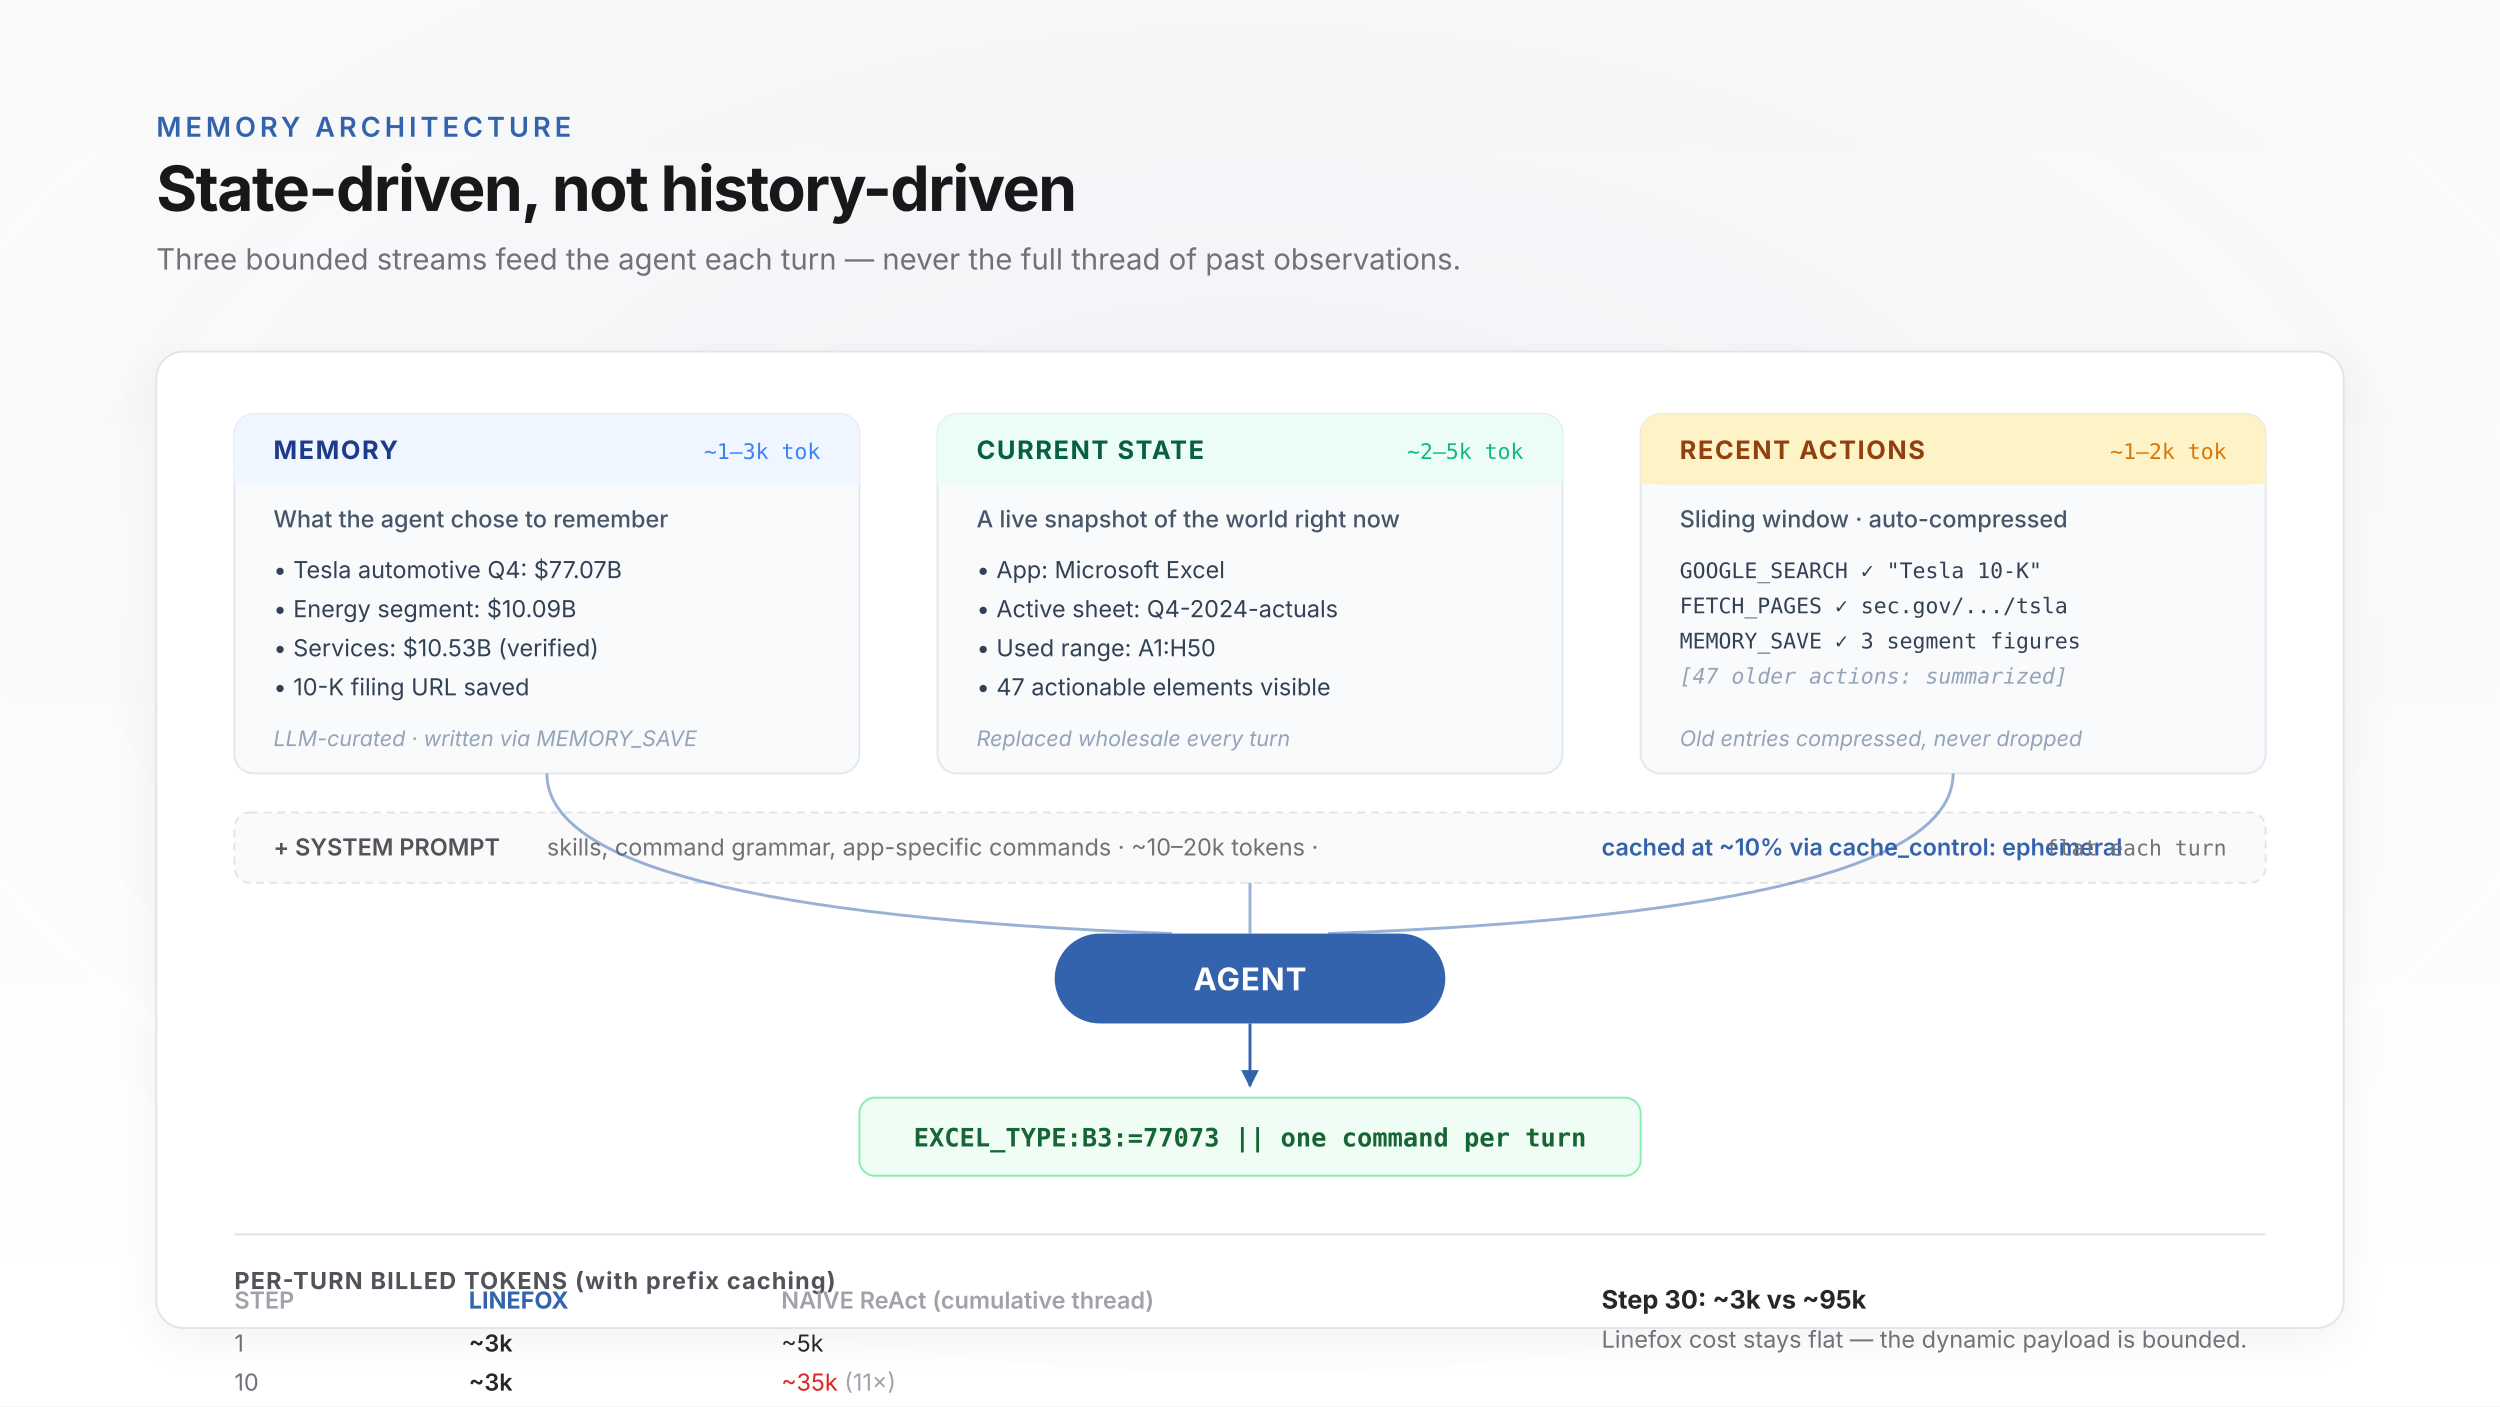
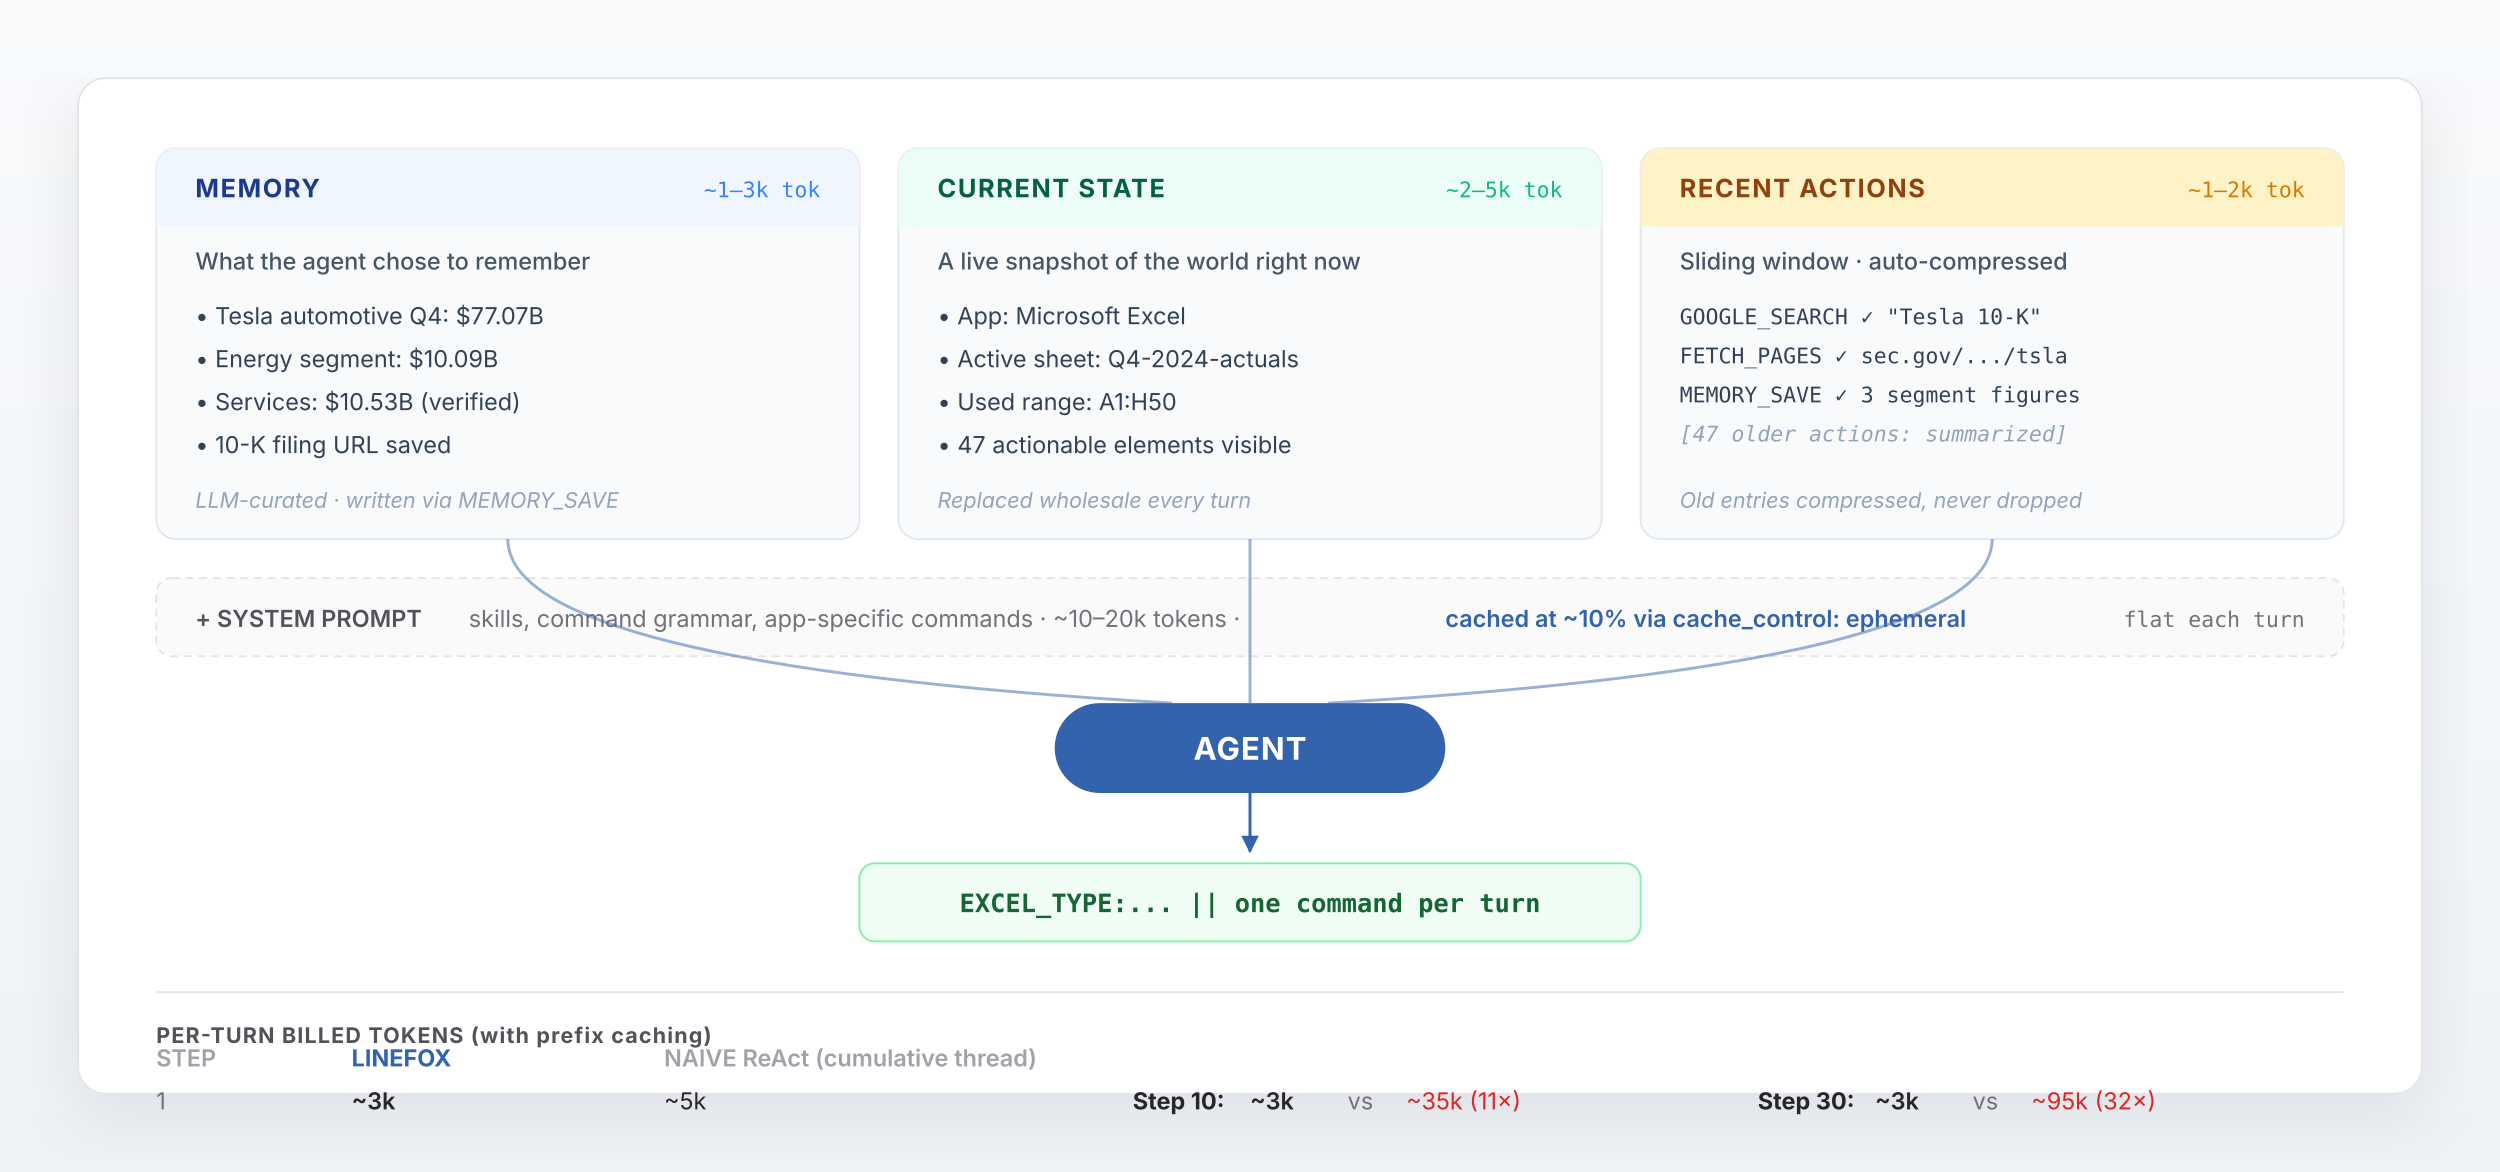
- <svg xmlns="http://www.w3.org/2000/svg" viewBox="0 0 1280 720" role="img" aria-label="Memory architecture — three bounded streams feed the agent, not a growing thread of observations">
+ <svg xmlns="http://www.w3.org/2000/svg" viewBox="0 0 1280 600" role="img" aria-label="Three bounded streams feed the agent each turn — Memory, Current State, Recent Actions">
  <defs>
    <linearGradient id="bg-ma" x1="0" y1="0" x2="0" y2="1">
-       <stop offset="0%" stop-color="#FAFAFA" />
-       <stop offset="100%" stop-color="#FFFFFF" />
+       <stop offset="0%" stop-color="#F8FAFC" />
+       <stop offset="100%" stop-color="#EEF2F7" />
    </linearGradient>
-     <radialGradient id="blueGlow-ma" cx="50%" cy="40%" r="60%">
-       <stop offset="0%" stop-color="#3363AD" stop-opacity="0.06" />
-       <stop offset="100%" stop-color="#3363AD" stop-opacity="0" />
-     </radialGradient>
    <filter id="cardShadow-ma" x="-2%" y="-2%" width="104%" height="108%">
-       <feDropShadow dx="0" dy="6" stdDeviation="10" flood-color="#000000" flood-opacity="0.05" />
+       <feDropShadow dx="0" dy="10" stdDeviation="16" flood-color="#0F172A" flood-opacity="0.08" />
    </filter>
-     <marker id="arrowHead" viewBox="0 0 10 10" refX="9" refY="5" markerWidth="6" markerHeight="6" orient="auto-start-reverse">
+     <marker id="arrowHead-ma" viewBox="0 0 10 10" refX="9" refY="5" markerWidth="6" markerHeight="6" orient="auto-start-reverse">
      <path d="M 0 0 L 10 5 L 0 10 z" fill="#3363AD" />
    </marker>
  </defs>
-   <rect width="1280" height="720" fill="url(#bg-ma)" />
-   <rect width="1280" height="720" fill="url(#blueGlow-ma)" />
-   <text x="80" y="70" font-family="-apple-system, BlinkMacSystemFont, 'Segoe UI', Inter, system-ui, sans-serif" font-size="14" font-weight="600" fill="#3363AD" letter-spacing="2">MEMORY ARCHITECTURE</text>
-   <text x="80" y="108" font-family="-apple-system, BlinkMacSystemFont, 'Segoe UI', Inter, system-ui, sans-serif" font-size="32" font-weight="700" fill="#18181B" letter-spacing="-0.8">State-driven, not history-driven</text>
-   <text x="80" y="138" font-family="-apple-system, BlinkMacSystemFont, 'Segoe UI', Inter, system-ui, sans-serif" font-size="15" font-weight="400" fill="#71717A">Three bounded streams feed the agent each turn — never the full thread of past observations.</text>
+   <rect width="1280" height="600" fill="url(#bg-ma)" />
  <g filter="url(#cardShadow-ma)">
-     <rect x="80" y="180" width="1120" height="500" rx="14" ry="14" fill="#FFFFFF" stroke="#E4E4E7" stroke-width="1" />
+     <rect x="40" y="40" width="1200" height="520" rx="14" fill="#FFFFFF" stroke="#E4E4E7" stroke-width="1" />
  </g>
-   <g transform="translate(120, 212)">
-     <rect x="0" y="0" width="320" height="184" rx="10" fill="#F8FAFC" stroke="#E2E8F0" stroke-width="1" />
-     <rect x="0" y="0" width="320" height="36" rx="10" fill="#EFF6FF" />
-     <rect x="0" y="26" width="320" height="10" fill="#EFF6FF" />
-     <text x="20" y="23" font-family="-apple-system, BlinkMacSystemFont, 'Segoe UI', sans-serif" font-size="13" font-weight="700" fill="#1E3A8A" letter-spacing="0.8">MEMORY</text>
-     <text x="300" y="23" text-anchor="end" font-family="ui-monospace, SFMono-Regular, Menlo, monospace" font-size="11" fill="#3B82F6">~1–3k tok</text>
-     <text x="20" y="58" font-family="-apple-system, BlinkMacSystemFont, 'Segoe UI', sans-serif" font-size="12" font-weight="500" fill="#475569">What the agent chose to remember</text>
-     <g font-family="-apple-system, BlinkMacSystemFont, 'Segoe UI', sans-serif" font-size="12" fill="#334155">
-       <text x="20" y="84">• Tesla automotive Q4: $77.07B</text>
-       <text x="20" y="104">• Energy segment: $10.09B</text>
-       <text x="20" y="124">• Services: $10.53B (verified)</text>
-       <text x="20" y="144">• 10-K filing URL saved</text>
+   <g transform="translate(80, 76)">
+     <rect x="0" y="0" width="360" height="200" rx="10" fill="#F8FAFC" stroke="#E2E8F0" stroke-width="1" />
+     <rect x="0" y="0" width="360" height="40" rx="10" fill="#EFF6FF" />
+     <rect x="0" y="28" width="360" height="12" fill="#EFF6FF" />
+     <text x="20" y="25" font-family="-apple-system, BlinkMacSystemFont, 'Segoe UI', Inter, system-ui, sans-serif" font-size="13" font-weight="700" fill="#1E3A8A" letter-spacing="0.8">MEMORY</text>
+     <text x="340" y="25" text-anchor="end" font-family="ui-monospace, SFMono-Regular, Menlo, monospace" font-size="11" fill="#3B82F6">~1–3k tok</text>
+     <text x="20" y="62" font-family="-apple-system, BlinkMacSystemFont, 'Segoe UI', Inter, system-ui, sans-serif" font-size="12" font-weight="500" fill="#475569">What the agent chose to remember</text>
+     <g font-family="-apple-system, BlinkMacSystemFont, 'Segoe UI', Inter, system-ui, sans-serif" font-size="12" fill="#334155">
+       <text x="20" y="90">• Tesla automotive Q4: $77.07B</text>
+       <text x="20" y="112">• Energy segment: $10.09B</text>
+       <text x="20" y="134">• Services: $10.53B (verified)</text>
+       <text x="20" y="156">• 10-K filing URL saved</text>
    </g>
-     <text x="20" y="170" font-family="-apple-system, BlinkMacSystemFont, 'Segoe UI', sans-serif" font-size="11" font-style="italic" fill="#94A3B8">LLM-curated · written via MEMORY_SAVE</text>
+     <text x="20" y="184" font-family="-apple-system, BlinkMacSystemFont, 'Segoe UI', Inter, system-ui, sans-serif" font-size="11" font-style="italic" fill="#94A3B8">LLM-curated · written via MEMORY_SAVE</text>
  </g>
-   <g transform="translate(480, 212)">
-     <rect x="0" y="0" width="320" height="184" rx="10" fill="#F8FAFC" stroke="#E2E8F0" stroke-width="1" />
-     <rect x="0" y="0" width="320" height="36" rx="10" fill="#ECFDF5" />
-     <rect x="0" y="26" width="320" height="10" fill="#ECFDF5" />
-     <text x="20" y="23" font-family="-apple-system, BlinkMacSystemFont, 'Segoe UI', sans-serif" font-size="13" font-weight="700" fill="#065F46" letter-spacing="0.8">CURRENT STATE</text>
-     <text x="300" y="23" text-anchor="end" font-family="ui-monospace, SFMono-Regular, Menlo, monospace" font-size="11" fill="#10B981">~2–5k tok</text>
-     <text x="20" y="58" font-family="-apple-system, BlinkMacSystemFont, 'Segoe UI', sans-serif" font-size="12" font-weight="500" fill="#475569">A live snapshot of the world right now</text>
-     <g font-family="-apple-system, BlinkMacSystemFont, 'Segoe UI', sans-serif" font-size="12" fill="#334155">
-       <text x="20" y="84">• App: Microsoft Excel</text>
-       <text x="20" y="104">• Active sheet: Q4-2024-actuals</text>
-       <text x="20" y="124">• Used range: A1:H50</text>
-       <text x="20" y="144">• 47 actionable elements visible</text>
+   <g transform="translate(460, 76)">
+     <rect x="0" y="0" width="360" height="200" rx="10" fill="#F8FAFC" stroke="#E2E8F0" stroke-width="1" />
+     <rect x="0" y="0" width="360" height="40" rx="10" fill="#ECFDF5" />
+     <rect x="0" y="28" width="360" height="12" fill="#ECFDF5" />
+     <text x="20" y="25" font-family="-apple-system, BlinkMacSystemFont, 'Segoe UI', Inter, system-ui, sans-serif" font-size="13" font-weight="700" fill="#065F46" letter-spacing="0.8">CURRENT STATE</text>
+     <text x="340" y="25" text-anchor="end" font-family="ui-monospace, SFMono-Regular, Menlo, monospace" font-size="11" fill="#10B981">~2–5k tok</text>
+     <text x="20" y="62" font-family="-apple-system, BlinkMacSystemFont, 'Segoe UI', Inter, system-ui, sans-serif" font-size="12" font-weight="500" fill="#475569">A live snapshot of the world right now</text>
+     <g font-family="-apple-system, BlinkMacSystemFont, 'Segoe UI', Inter, system-ui, sans-serif" font-size="12" fill="#334155">
+       <text x="20" y="90">• App: Microsoft Excel</text>
+       <text x="20" y="112">• Active sheet: Q4-2024-actuals</text>
+       <text x="20" y="134">• Used range: A1:H50</text>
+       <text x="20" y="156">• 47 actionable elements visible</text>
    </g>
-     <text x="20" y="170" font-family="-apple-system, BlinkMacSystemFont, 'Segoe UI', sans-serif" font-size="11" font-style="italic" fill="#94A3B8">Replaced wholesale every turn</text>
+     <text x="20" y="184" font-family="-apple-system, BlinkMacSystemFont, 'Segoe UI', Inter, system-ui, sans-serif" font-size="11" font-style="italic" fill="#94A3B8">Replaced wholesale every turn</text>
  </g>
-   <g transform="translate(840, 212)">
-     <rect x="0" y="0" width="320" height="184" rx="10" fill="#F8FAFC" stroke="#E2E8F0" stroke-width="1" />
-     <rect x="0" y="0" width="320" height="36" rx="10" fill="#FEF3C7" />
-     <rect x="0" y="26" width="320" height="10" fill="#FEF3C7" />
-     <text x="20" y="23" font-family="-apple-system, BlinkMacSystemFont, 'Segoe UI', sans-serif" font-size="13" font-weight="700" fill="#92400E" letter-spacing="0.8">RECENT ACTIONS</text>
-     <text x="300" y="23" text-anchor="end" font-family="ui-monospace, SFMono-Regular, Menlo, monospace" font-size="11" fill="#D97706">~1–2k tok</text>
-     <text x="20" y="58" font-family="-apple-system, BlinkMacSystemFont, 'Segoe UI', sans-serif" font-size="12" font-weight="500" fill="#475569">Sliding window · auto-compressed</text>
+   <g transform="translate(840, 76)">
+     <rect x="0" y="0" width="360" height="200" rx="10" fill="#F8FAFC" stroke="#E2E8F0" stroke-width="1" />
+     <rect x="0" y="0" width="360" height="40" rx="10" fill="#FEF3C7" />
+     <rect x="0" y="28" width="360" height="12" fill="#FEF3C7" />
+     <text x="20" y="25" font-family="-apple-system, BlinkMacSystemFont, 'Segoe UI', Inter, system-ui, sans-serif" font-size="13" font-weight="700" fill="#92400E" letter-spacing="0.8">RECENT ACTIONS</text>
+     <text x="340" y="25" text-anchor="end" font-family="ui-monospace, SFMono-Regular, Menlo, monospace" font-size="11" fill="#D97706">~1–2k tok</text>
+     <text x="20" y="62" font-family="-apple-system, BlinkMacSystemFont, 'Segoe UI', Inter, system-ui, sans-serif" font-size="12" font-weight="500" fill="#475569">Sliding window · auto-compressed</text>
    <g font-family="ui-monospace, SFMono-Regular, Menlo, monospace" font-size="11" fill="#334155">
-       <text x="20" y="84">GOOGLE_SEARCH ✓ "Tesla 10-K"</text>
-       <text x="20" y="102">FETCH_PAGES ✓ sec.gov/.../tsla</text>
-       <text x="20" y="120">MEMORY_SAVE ✓ 3 segment figures</text>
-       <text x="20" y="138" fill="#94A3B8" font-style="italic">[47 older actions: summarized]</text>
+       <text x="20" y="90">GOOGLE_SEARCH ✓ "Tesla 10-K"</text>
+       <text x="20" y="110">FETCH_PAGES ✓ sec.gov/.../tsla</text>
+       <text x="20" y="130">MEMORY_SAVE ✓ 3 segment figures</text>
+       <text x="20" y="150" fill="#94A3B8" font-style="italic">[47 older actions: summarized]</text>
    </g>
-     <text x="20" y="170" font-family="-apple-system, BlinkMacSystemFont, 'Segoe UI', sans-serif" font-size="11" font-style="italic" fill="#94A3B8">Old entries compressed, never dropped</text>
+     <text x="20" y="184" font-family="-apple-system, BlinkMacSystemFont, 'Segoe UI', Inter, system-ui, sans-serif" font-size="11" font-style="italic" fill="#94A3B8">Old entries compressed, never dropped</text>
  </g>
-   <g transform="translate(120, 416)">
-     <rect x="0" y="0" width="1040" height="36" rx="8" fill="#FAFAFA" stroke="#E4E4E7" stroke-width="1" stroke-dasharray="4 3" />
-     <text x="20" y="22" font-family="-apple-system, BlinkMacSystemFont, 'Segoe UI', sans-serif" font-size="12" font-weight="600" fill="#52525B">+ SYSTEM PROMPT</text>
-     <text x="160" y="22" font-family="-apple-system, BlinkMacSystemFont, 'Segoe UI', sans-serif" font-size="12" fill="#71717A">skills, command grammar, app-specific commands · ~10–20k tokens · </text>
-     <text x="700" y="22" font-family="-apple-system, BlinkMacSystemFont, 'Segoe UI', sans-serif" font-size="12" font-weight="600" fill="#3363AD">cached at ~10% via cache_control: ephemeral</text>
-     <text x="1020" y="22" text-anchor="end" font-family="ui-monospace, SFMono-Regular, Menlo, monospace" font-size="11" fill="#71717A">flat each turn</text>
+   <g transform="translate(80, 296)">
+     <rect x="0" y="0" width="1120" height="40" rx="8" fill="#FAFAFA" stroke="#E4E4E7" stroke-width="1" stroke-dasharray="4 3" />
+     <text x="20" y="25" font-family="-apple-system, BlinkMacSystemFont, 'Segoe UI', Inter, system-ui, sans-serif" font-size="12" font-weight="600" fill="#52525B">+ SYSTEM PROMPT</text>
+     <text x="160" y="25" font-family="-apple-system, BlinkMacSystemFont, 'Segoe UI', Inter, system-ui, sans-serif" font-size="12" fill="#71717A">skills, command grammar, app-specific commands · ~10–20k tokens ·</text>
+     <text x="660" y="25" font-family="-apple-system, BlinkMacSystemFont, 'Segoe UI', Inter, system-ui, sans-serif" font-size="12" font-weight="600" fill="#3363AD">cached at ~10% via cache_control: ephemeral</text>
+     <text x="1100" y="25" text-anchor="end" font-family="ui-monospace, SFMono-Regular, Menlo, monospace" font-size="11" fill="#71717A">flat each turn</text>
  </g>
-   <path d="M 280 396 Q 280 466 600 478" fill="none" stroke="#3363AD" stroke-width="1.5" opacity="0.5" />
-   <path d="M 640 452 L 640 478" fill="none" stroke="#3363AD" stroke-width="1.5" opacity="0.5" />
-   <path d="M 1000 396 Q 1000 466 680 478" fill="none" stroke="#3363AD" stroke-width="1.5" opacity="0.5" />
-   <g transform="translate(540, 478)">
+   <path d="M 260 276 Q 260 340 600 360" fill="none" stroke="#3363AD" stroke-width="1.5" opacity="0.5" />
+   <path d="M 640 276 L 640 360" fill="none" stroke="#3363AD" stroke-width="1.5" opacity="0.5" />
+   <path d="M 1020 276 Q 1020 340 680 360" fill="none" stroke="#3363AD" stroke-width="1.5" opacity="0.5" />
+   <g transform="translate(540, 360)">
    <rect x="0" y="0" width="200" height="46" rx="23" fill="#3363AD" />
-     <text x="100" y="29" text-anchor="middle" font-family="-apple-system, BlinkMacSystemFont, 'Segoe UI', sans-serif" font-size="16" font-weight="700" fill="#FFFFFF" letter-spacing="0.5">AGENT</text>
+     <text x="100" y="29" text-anchor="middle" font-family="-apple-system, BlinkMacSystemFont, 'Segoe UI', Inter, system-ui, sans-serif" font-size="16" font-weight="700" fill="#FFFFFF" letter-spacing="0.5">AGENT</text>
  </g>
-   <line x1="640" y1="524" x2="640" y2="556" stroke="#3363AD" stroke-width="1.5" marker-end="url(#arrowHead)" />
-   <g transform="translate(440, 562)">
+   <line x1="640" y1="406" x2="640" y2="436" stroke="#3363AD" stroke-width="1.5" marker-end="url(#arrowHead-ma)" />
+   <g transform="translate(440, 442)">
    <rect x="0" y="0" width="400" height="40" rx="8" fill="#F0FDF4" stroke="#86EFAC" stroke-width="1" />
-     <text x="200" y="25" text-anchor="middle" font-family="ui-monospace, SFMono-Regular, Menlo, monospace" font-size="13" font-weight="600" fill="#166534">EXCEL_TYPE:B3:=77073  ||  one command per turn</text>
+     <text x="200" y="25" text-anchor="middle" font-family="ui-monospace, SFMono-Regular, Menlo, monospace" font-size="13" font-weight="600" fill="#166534">EXCEL_TYPE:... ||  one command per turn</text>
  </g>
-   <line x1="120" y1="632" x2="1160" y2="632" stroke="#E4E4E7" stroke-width="1" />
-   <text x="120" y="660" font-family="-apple-system, BlinkMacSystemFont, 'Segoe UI', sans-serif" font-size="12" font-weight="700" fill="#52525B" letter-spacing="0.6">PER-TURN BILLED TOKENS (with prefix caching)</text>
-   <g transform="translate(120, 670)" font-family="-apple-system, BlinkMacSystemFont, 'Segoe UI', sans-serif" font-size="12">
+   <line x1="80" y1="508" x2="1200" y2="508" stroke="#E4E4E7" stroke-width="1" />
+   <text x="80" y="534" font-family="-apple-system, BlinkMacSystemFont, 'Segoe UI', Inter, system-ui, sans-serif" font-size="11" font-weight="700" fill="#52525B" letter-spacing="0.6">PER-TURN BILLED TOKENS (with prefix caching)</text>
+   <g transform="translate(80, 546)" font-family="-apple-system, BlinkMacSystemFont, 'Segoe UI', Inter, system-ui, sans-serif" font-size="12">
    <text x="0" y="0" fill="#A1A1AA" font-weight="600">STEP</text>
-     <text x="120" y="0" fill="#3363AD" font-weight="700">LINEFOX</text>
-     <text x="280" y="0" fill="#A1A1AA" font-weight="600">NAIVE ReAct (cumulative thread)</text>
-     <text x="0" y="22" fill="#71717A">1</text>
-     <text x="120" y="22" fill="#27272A" font-weight="600">~3k</text>
-     <text x="280" y="22" fill="#27272A">~5k</text>
-     <text x="0" y="42" fill="#71717A">10</text>
-     <text x="120" y="42" fill="#27272A" font-weight="600">~3k</text>
-     <text x="280" y="42" fill="#DC2626">~35k <tspan fill="#A1A1AA">(11×)</tspan>
-     </text>
+     <text x="100" y="0" fill="#3363AD" font-weight="700">LINEFOX</text>
+     <text x="260" y="0" fill="#A1A1AA" font-weight="600">NAIVE ReAct (cumulative thread)</text>
+     <text x="0" y="-2" fill="#71717A" />
  </g>
-   <g transform="translate(820, 670)">
-     <text x="0" y="0" font-family="-apple-system, BlinkMacSystemFont, 'Segoe UI', sans-serif" font-size="13" font-weight="700" fill="#27272A">Step 30: ~3k vs ~95k</text>
-     <text x="0" y="20" font-family="-apple-system, BlinkMacSystemFont, 'Segoe UI', sans-serif" font-size="12" fill="#71717A">Linefox cost stays flat — the dynamic payload is bounded.</text>
+   <g transform="translate(80, 568)" font-family="-apple-system, BlinkMacSystemFont, 'Segoe UI', Inter, system-ui, sans-serif" font-size="12">
+     <text x="0" y="0" fill="#71717A">1</text>
+     <text x="100" y="0" fill="#27272A" font-weight="600">~3k</text>
+     <text x="260" y="0" fill="#27272A">~5k</text>
+     <text x="500" y="0" fill="#27272A" font-weight="700">Step 10:</text>
+     <text x="560" y="0" fill="#27272A" font-weight="600">~3k</text>
+     <text x="610" y="0" fill="#71717A">vs</text>
+     <text x="640" y="0" fill="#DC2626">~35k (11×)</text>
+     <text x="820" y="0" fill="#27272A" font-weight="700">Step 30:</text>
+     <text x="880" y="0" fill="#27272A" font-weight="600">~3k</text>
+     <text x="930" y="0" fill="#71717A">vs</text>
+     <text x="960" y="0" fill="#DC2626">~95k (32×)</text>
  </g>
</svg>
